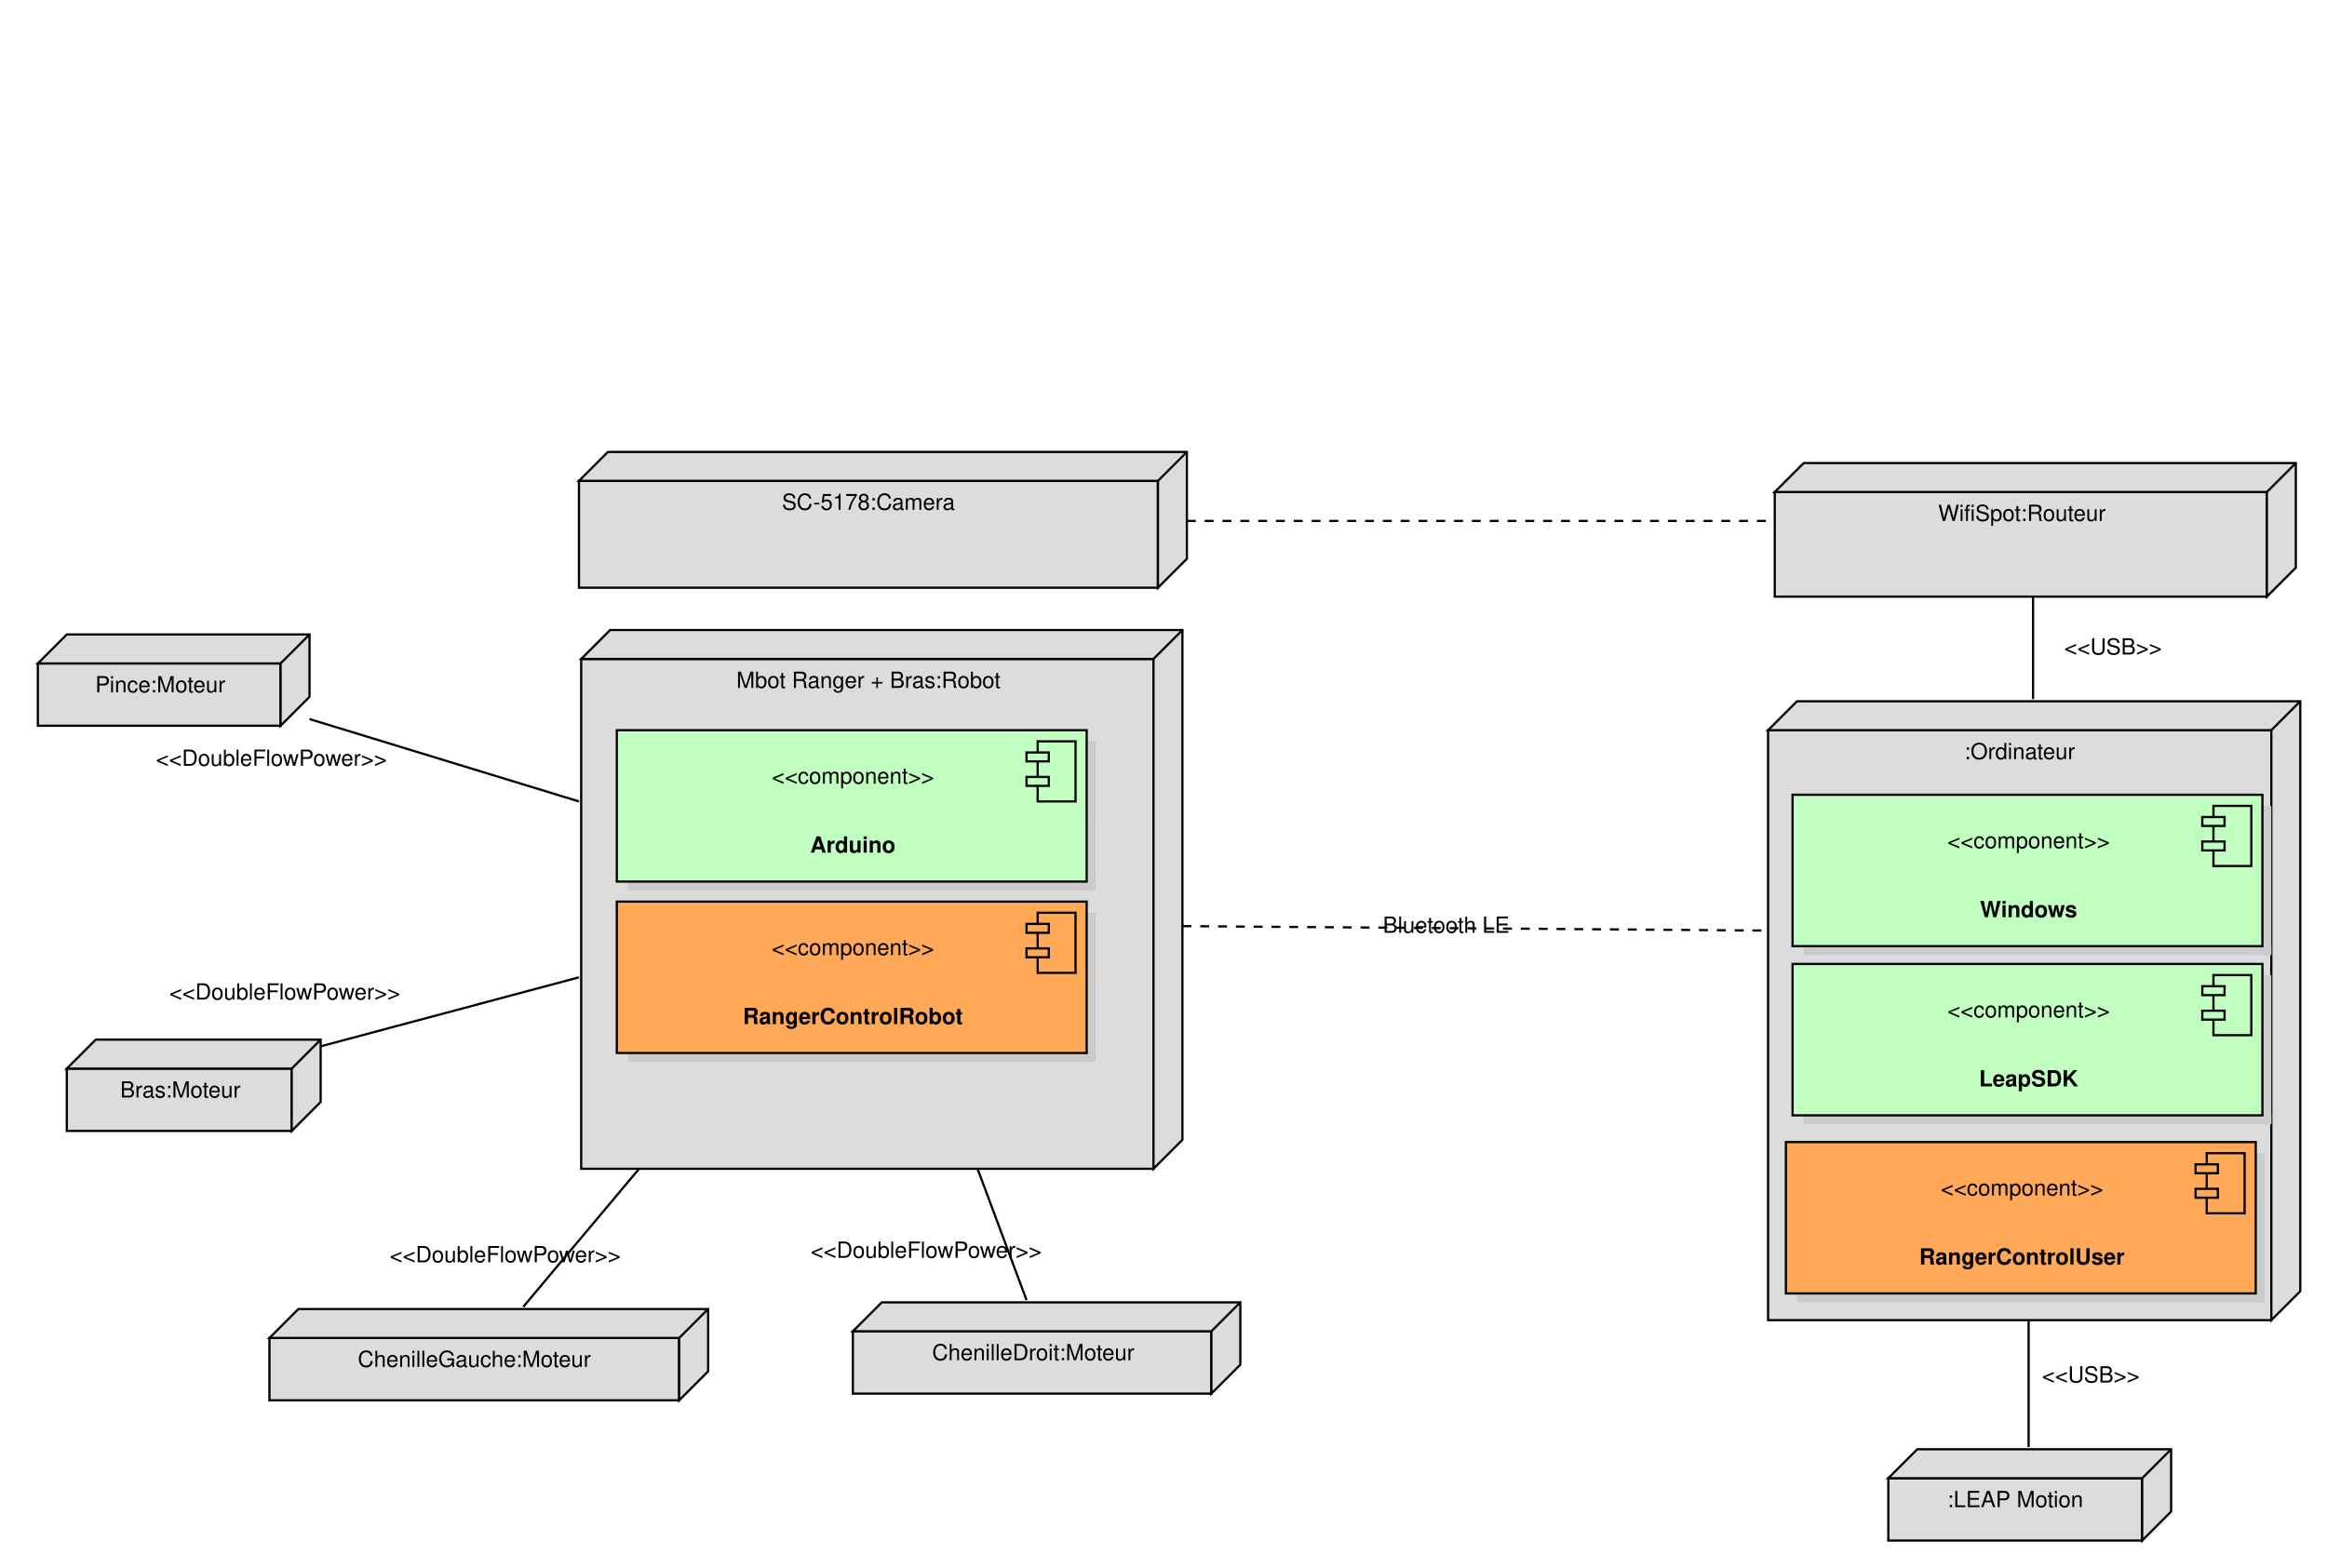
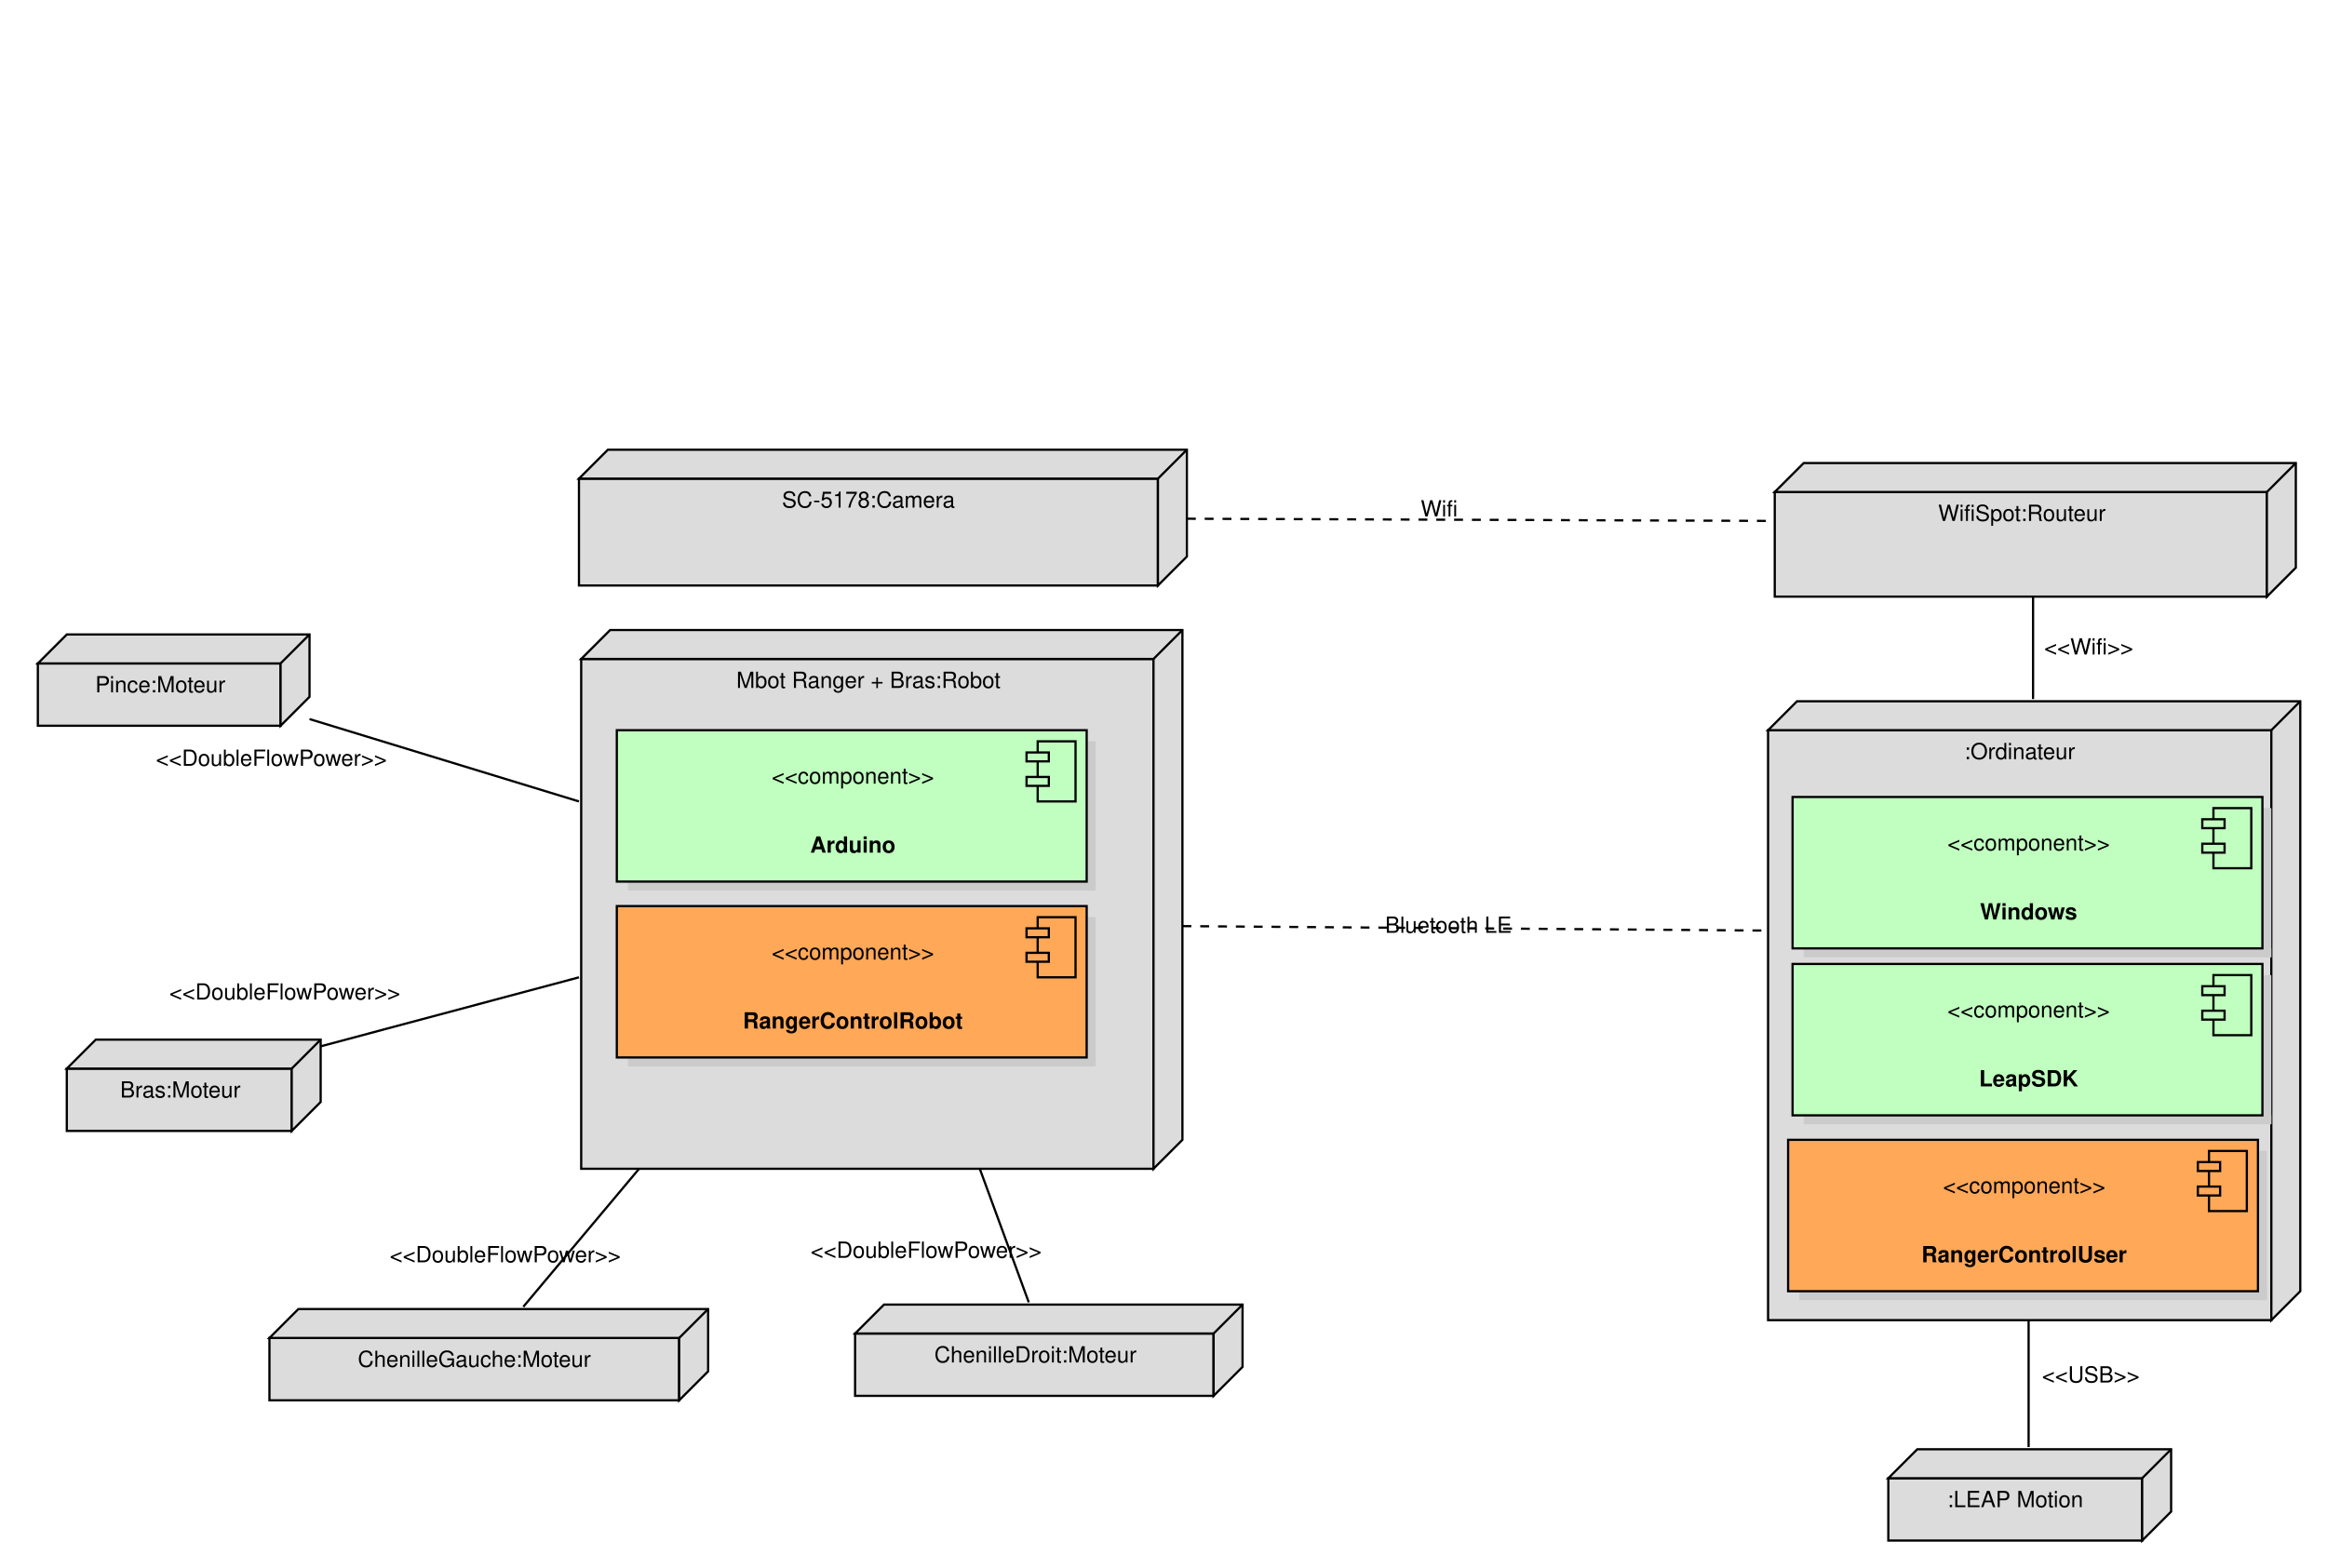
<svg xmlns="http://www.w3.org/2000/svg" width="1045" height="704" version="1.1">
  <g>
-     <rect fill="#dcdcdc" stroke="black" stroke-width="1" stroke-opacity="1" x="383" y="598" width="161" height="28" />
-     <polygon fill="#dcdcdc" stroke="black" stroke-opacity="1" points="383,598 396,585 557,585 557,613 544,626 544,598 383,598" />
-     <line stroke="black" stroke-opacity="1" x1="544" y1="598" x2="557" y2="585" />
-     <text font-family="Helvetica" font-size="10" fill="#000000" xml:space="preserve" text-anchor="middle" x="464" y="611">ChenilleDroit:Moteur</text>
+     <rect fill="#dcdcdc" stroke="black" stroke-width="1" stroke-opacity="1" x="261" y="296" width="257" height="229" />
+     <polygon fill="#dcdcdc" stroke="black" stroke-opacity="1" points="261,296 274,283 531,283 531,512 518,525 518,296 261,296" />
+     <line stroke="black" stroke-opacity="1" x1="518" y1="296" x2="531" y2="283" />
+     <text font-family="Helvetica" font-size="10" fill="#000000" xml:space="preserve" text-anchor="middle" x="390" y="309">Mbot Ranger + Bras:Robot</text>
+   </g>
+   <g>
+     <rect fill="#dcdcdc" stroke="black" stroke-width="1" stroke-opacity="1" x="30" y="480" width="101" height="28" />
+     <polygon fill="#dcdcdc" stroke="black" stroke-opacity="1" points="30,480 43,467 144,467 144,495 131,508 131,480 30,480" />
+     <line stroke="black" stroke-opacity="1" x1="131" y1="480" x2="144" y2="467" />
+     <text font-family="Helvetica" font-size="10" fill="#000000" xml:space="preserve" text-anchor="middle" x="81" y="493">Bras:Moteur</text>
+   </g>
+   <g>
+     <rect fill="#dcdcdc" stroke="black" stroke-width="1" stroke-opacity="1" x="121" y="601" width="184" height="28" />
+     <polygon fill="#dcdcdc" stroke="black" stroke-opacity="1" points="121,601 134,588 318,588 318,616 305,629 305,601 121,601" />
+     <line stroke="black" stroke-opacity="1" x1="305" y1="601" x2="318" y2="588" />
+     <text font-family="Helvetica" font-size="10" fill="#000000" xml:space="preserve" text-anchor="middle" x="213" y="614">ChenilleGauche:Moteur</text>
+   </g>
+   <g>
+     <rect fill="#dcdcdc" stroke="black" stroke-width="1" stroke-opacity="1" x="384" y="599" width="161" height="28" />
+     <polygon fill="#dcdcdc" stroke="black" stroke-opacity="1" points="384,599 397,586 558,586 558,614 545,627 545,599 384,599" />
+     <line stroke="black" stroke-opacity="1" x1="545" y1="599" x2="558" y2="586" />
+     <text font-family="Helvetica" font-size="10" fill="#000000" xml:space="preserve" text-anchor="middle" x="465" y="612">ChenilleDroit:Moteur</text>
+   </g>
+   <g>
+     <rect fill="#dcdcdc" stroke="black" stroke-width="1" stroke-opacity="1" x="17" y="298" width="109" height="28" />
+     <polygon fill="#dcdcdc" stroke="black" stroke-opacity="1" points="17,298 30,285 139,285 139,313 126,326 126,298 17,298" />
+     <line stroke="black" stroke-opacity="1" x1="126" y1="298" x2="139" y2="285" />
+     <text font-family="Helvetica" font-size="10" fill="#000000" xml:space="preserve" text-anchor="middle" x="72" y="311">Pince:Moteur</text>
+   </g>
+   <g>
+     <rect fill="#dcdcdc" stroke="black" stroke-width="1" stroke-opacity="1" x="794" y="328" width="226" height="265" />
+     <polygon fill="#dcdcdc" stroke="black" stroke-opacity="1" points="794,328 807,315 1033,315 1033,580 1020,593 1020,328 794,328" />
+     <line stroke="black" stroke-opacity="1" x1="1020" y1="328" x2="1033" y2="315" />
+     <text font-family="Helvetica" font-size="10" fill="#000000" xml:space="preserve" text-anchor="middle" x="907" y="341">:Ordinateur</text>
+   </g>
+   <g>
+     <rect fill="#dcdcdc" stroke="black" stroke-width="1" stroke-opacity="1" x="260" y="215" width="260" height="48" />
+     <polygon fill="#dcdcdc" stroke="black" stroke-opacity="1" points="260,215 273,202 533,202 533,250 520,263 520,215 260,215" />
+     <line stroke="black" stroke-opacity="1" x1="520" y1="215" x2="533" y2="202" />
+     <text font-family="Helvetica" font-size="10" fill="#000000" xml:space="preserve" text-anchor="middle" x="390" y="228">SC-5178:Camera</text>
  </g>
  <g>
    <rect fill="#dcdcdc" stroke="black" stroke-width="1" stroke-opacity="1" x="797" y="221" width="221" height="47" />
    <polygon fill="#dcdcdc" stroke="black" stroke-opacity="1" points="797,221 810,208 1031,208 1031,255 1018,268 1018,221 797,221" />
    <line stroke="black" stroke-opacity="1" x1="1018" y1="221" x2="1031" y2="208" />
    <text font-family="Helvetica" font-size="10" fill="#000000" xml:space="preserve" text-anchor="middle" x="908" y="234">WifiSpot:Routeur</text>
  </g>
  <g>
-     <rect fill="#dcdcdc" stroke="black" stroke-width="1" stroke-opacity="1" x="260" y="216" width="260" height="48" />
-     <polygon fill="#dcdcdc" stroke="black" stroke-opacity="1" points="260,216 273,203 533,203 533,251 520,264 520,216 260,216" />
-     <line stroke="black" stroke-opacity="1" x1="520" y1="216" x2="533" y2="203" />
-     <text font-family="Helvetica" font-size="10" fill="#000000" xml:space="preserve" text-anchor="middle" x="390" y="229">SC-5178:Camera</text>
-   </g>
-   <g>
-     <rect fill="#dcdcdc" stroke="black" stroke-width="1" stroke-opacity="1" x="121" y="601" width="184" height="28" />
-     <polygon fill="#dcdcdc" stroke="black" stroke-opacity="1" points="121,601 134,588 318,588 318,616 305,629 305,601 121,601" />
-     <line stroke="black" stroke-opacity="1" x1="305" y1="601" x2="318" y2="588" />
-     <text font-family="Helvetica" font-size="10" fill="#000000" xml:space="preserve" text-anchor="middle" x="213" y="614">ChenilleGauche:Moteur</text>
-   </g>
-   <g>
-     <rect fill="#dcdcdc" stroke="black" stroke-width="1" stroke-opacity="1" x="17" y="298" width="109" height="28" />
-     <polygon fill="#dcdcdc" stroke="black" stroke-opacity="1" points="17,298 30,285 139,285 139,313 126,326 126,298 17,298" />
-     <line stroke="black" stroke-opacity="1" x1="126" y1="298" x2="139" y2="285" />
-     <text font-family="Helvetica" font-size="10" fill="#000000" xml:space="preserve" text-anchor="middle" x="72" y="311">Pince:Moteur</text>
-   </g>
-   <g>
-     <rect fill="#dcdcdc" stroke="black" stroke-width="1" stroke-opacity="1" x="30" y="480" width="101" height="28" />
-     <polygon fill="#dcdcdc" stroke="black" stroke-opacity="1" points="30,480 43,467 144,467 144,495 131,508 131,480 30,480" />
-     <line stroke="black" stroke-opacity="1" x1="131" y1="480" x2="144" y2="467" />
-     <text font-family="Helvetica" font-size="10" fill="#000000" xml:space="preserve" text-anchor="middle" x="81" y="493">Bras:Moteur</text>
-   </g>
-   <g>
-     <rect fill="#dcdcdc" stroke="black" stroke-width="1" stroke-opacity="1" x="794" y="328" width="226" height="265" />
-     <polygon fill="#dcdcdc" stroke="black" stroke-opacity="1" points="794,328 807,315 1033,315 1033,580 1020,593 1020,328 794,328" />
-     <line stroke="black" stroke-opacity="1" x1="1020" y1="328" x2="1033" y2="315" />
-     <text font-family="Helvetica" font-size="10" fill="#000000" xml:space="preserve" text-anchor="middle" x="907" y="341">:Ordinateur</text>
-   </g>
-   <g>
    <rect fill="#dcdcdc" stroke="black" stroke-width="1" stroke-opacity="1" x="848" y="664" width="114" height="28" />
    <polygon fill="#dcdcdc" stroke="black" stroke-opacity="1" points="848,664 861,651 975,651 975,679 962,692 962,664 848,664" />
    <line stroke="black" stroke-opacity="1" x1="962" y1="664" x2="975" y2="651" />
    <text font-family="Helvetica" font-size="10" fill="#000000" xml:space="preserve" text-anchor="middle" x="905" y="677">:LEAP Motion</text>
  </g>
  <g>
-     <rect fill="#dcdcdc" stroke="black" stroke-width="1" stroke-opacity="1" x="261" y="296" width="257" height="229" />
-     <polygon fill="#dcdcdc" stroke="black" stroke-opacity="1" points="261,296 274,283 531,283 531,512 518,525 518,296 261,296" />
-     <line stroke="black" stroke-opacity="1" x1="518" y1="296" x2="531" y2="283" />
-     <text font-family="Helvetica" font-size="10" fill="#000000" xml:space="preserve" text-anchor="middle" x="390" y="309">Mbot Ranger + Bras:Robot</text>
+     <line stroke="black" stroke-opacity="1" x1="139" y1="323" x2="260" y2="360" />
+   </g>
+   <g>
+     <line stroke="black" stroke-opacity="1" x1="235" y1="587" x2="287" y2="525" />
+   </g>
+   <g>
+     <line stroke="black" stroke-opacity="1" x1="911" y1="650" x2="911" y2="593" />
+   </g>
+   <g>
+     <line stroke-dasharray="4,4" stroke="black" stroke-opacity="1" x1="531" y1="416" x2="793" y2="418" />
+   </g>
+   <g>
+     <line stroke-dasharray="4,4" stroke="black" stroke-opacity="1" x1="533" y1="233" x2="796" y2="234" />
+   </g>
+   <g>
+     <line stroke="black" stroke-opacity="1" x1="913" y1="268" x2="913" y2="314" />
+   </g>
+   <g>
+     <line stroke="black" stroke-opacity="1" x1="462" y1="585" x2="440" y2="525" />
  </g>
  <g>
    <line stroke="black" stroke-opacity="1" x1="144" y1="470" x2="260" y2="439" />
  </g>
  <g>
-     <line stroke="black" stroke-opacity="1" x1="235" y1="587" x2="287" y2="525" />
+     <rect fill="#cbcbcb" stroke="none" stroke-opacity="1" x="1016" y="363" width="4" height="67" />
+     <rect fill="#cbcbcb" stroke="none" stroke-opacity="1" x="810" y="426" width="210" height="4" />
+     <rect fill="#c0ffc0" stroke="black" stroke-width="1" stroke-opacity="1" x="805" y="358" width="211" height="68" />
+     <text font-family="Helvetica" font-size="10" fill="#000000" xml:space="preserve" text-anchor="middle" x="911" y="382">&lt;&lt;component&gt;&gt;</text>
+     <text font-family="Helvetica" font-size="10" fill="#000000" xml:space="preserve" font-weight="bold" text-anchor="middle" x="911" y="413">Windows</text>
+     <rect fill="none" stroke="black" stroke-width="1" stroke-opacity="1" x="994" y="363" width="17" height="27" />
+     <rect fill="#c0ffc0" stroke="black" stroke-width="1" stroke-opacity="1" x="989" y="368" width="10" height="4" />
+     <rect fill="#c0ffc0" stroke="black" stroke-width="1" stroke-opacity="1" x="989" y="379" width="10" height="4" />
  </g>
+   <text font-family="Helvetica" font-size="10" fill="#000000" xml:space="preserve" x="622" y="419">Bluetooth LE</text>
  <g>
-     <line stroke="black" stroke-opacity="1" x1="139" y1="323" x2="260" y2="360" />
-   </g>
-   <g>
-     <line stroke="black" stroke-opacity="1" x1="461" y1="584" x2="439" y2="525" />
-   </g>
-   <g>
-     <line stroke-dasharray="4,4" stroke="black" stroke-opacity="1" x1="531" y1="416" x2="793" y2="418" />
-   </g>
-   <g>
-     <line stroke="black" stroke-opacity="1" x1="913" y1="268" x2="913" y2="314" />
-   </g>
-   <g>
-     <line stroke-dasharray="4,4" stroke="black" stroke-opacity="1" x1="533" y1="234" x2="796" y2="234" />
-   </g>
-   <g>
-     <line stroke="black" stroke-opacity="1" x1="911" y1="650" x2="911" y2="593" />
-   </g>
-   <g>
-     <rect fill="#cbcbcb" stroke="none" stroke-opacity="1" x="1016" y="362" width="4" height="67" />
-     <rect fill="#cbcbcb" stroke="none" stroke-opacity="1" x="810" y="425" width="210" height="4" />
-     <rect fill="#c0ffc0" stroke="black" stroke-width="1" stroke-opacity="1" x="805" y="357" width="211" height="68" />
-     <text font-family="Helvetica" font-size="10" fill="#000000" xml:space="preserve" text-anchor="middle" x="911" y="381">&lt;&lt;component&gt;&gt;</text>
-     <text font-family="Helvetica" font-size="10" fill="#000000" xml:space="preserve" font-weight="bold" text-anchor="middle" x="911" y="412">Windows</text>
-     <rect fill="none" stroke="black" stroke-width="1" stroke-opacity="1" x="994" y="362" width="17" height="27" />
-     <rect fill="#c0ffc0" stroke="black" stroke-width="1" stroke-opacity="1" x="989" y="367" width="10" height="4" />
-     <rect fill="#c0ffc0" stroke="black" stroke-width="1" stroke-opacity="1" x="989" y="378" width="10" height="4" />
-   </g>
-   <g>
-     <rect fill="#cbcbcb" stroke="none" stroke-opacity="1" x="1013" y="518" width="4" height="67" />
-     <rect fill="#cbcbcb" stroke="none" stroke-opacity="1" x="807" y="581" width="210" height="4" />
-     <rect fill="#ffa858" stroke="black" stroke-width="1" stroke-opacity="1" x="802" y="513" width="211" height="68" />
-     <text font-family="Helvetica" font-size="10" fill="#000000" xml:space="preserve" text-anchor="middle" x="908" y="537">&lt;&lt;component&gt;&gt;</text>
-     <text font-family="Helvetica" font-size="10" fill="#000000" xml:space="preserve" font-weight="bold" text-anchor="middle" x="908" y="568">RangerControlUser</text>
-     <rect fill="none" stroke="black" stroke-width="1" stroke-opacity="1" x="991" y="518" width="17" height="27" />
-     <rect fill="#ffa858" stroke="black" stroke-width="1" stroke-opacity="1" x="986" y="523" width="10" height="4" />
-     <rect fill="#ffa858" stroke="black" stroke-width="1" stroke-opacity="1" x="986" y="534" width="10" height="4" />
+     <rect fill="#cbcbcb" stroke="none" stroke-opacity="1" x="488" y="412" width="4" height="67" />
+     <rect fill="#cbcbcb" stroke="none" stroke-opacity="1" x="282" y="475" width="210" height="4" />
+     <rect fill="#ffa858" stroke="black" stroke-width="1" stroke-opacity="1" x="277" y="407" width="211" height="68" />
+     <text font-family="Helvetica" font-size="10" fill="#000000" xml:space="preserve" text-anchor="middle" x="383" y="431">&lt;&lt;component&gt;&gt;</text>
+     <text font-family="Helvetica" font-size="10" fill="#000000" xml:space="preserve" font-weight="bold" text-anchor="middle" x="383" y="462">RangerControlRobot</text>
+     <rect fill="none" stroke="black" stroke-width="1" stroke-opacity="1" x="466" y="412" width="17" height="27" />
+     <rect fill="#ffa858" stroke="black" stroke-width="1" stroke-opacity="1" x="461" y="417" width="10" height="4" />
+     <rect fill="#ffa858" stroke="black" stroke-width="1" stroke-opacity="1" x="461" y="428" width="10" height="4" />
  </g>
  <g>
    <rect fill="#cbcbcb" stroke="none" stroke-opacity="1" x="1016" y="438" width="4" height="67" />
    <rect fill="#cbcbcb" stroke="none" stroke-opacity="1" x="810" y="501" width="210" height="4" />
    <rect fill="#c0ffc0" stroke="black" stroke-width="1" stroke-opacity="1" x="805" y="433" width="211" height="68" />
    <text font-family="Helvetica" font-size="10" fill="#000000" xml:space="preserve" text-anchor="middle" x="911" y="457">&lt;&lt;component&gt;&gt;</text>
    <text font-family="Helvetica" font-size="10" fill="#000000" xml:space="preserve" font-weight="bold" text-anchor="middle" x="911" y="488">LeapSDK</text>
    <rect fill="none" stroke="black" stroke-width="1" stroke-opacity="1" x="994" y="438" width="17" height="27" />
    <rect fill="#c0ffc0" stroke="black" stroke-width="1" stroke-opacity="1" x="989" y="443" width="10" height="4" />
    <rect fill="#c0ffc0" stroke="black" stroke-width="1" stroke-opacity="1" x="989" y="454" width="10" height="4" />
  </g>
  <g>
-     <rect fill="#cbcbcb" stroke="none" stroke-opacity="1" x="488" y="410" width="4" height="67" />
-     <rect fill="#cbcbcb" stroke="none" stroke-opacity="1" x="282" y="473" width="210" height="4" />
-     <rect fill="#ffa858" stroke="black" stroke-width="1" stroke-opacity="1" x="277" y="405" width="211" height="68" />
-     <text font-family="Helvetica" font-size="10" fill="#000000" xml:space="preserve" text-anchor="middle" x="383" y="429">&lt;&lt;component&gt;&gt;</text>
-     <text font-family="Helvetica" font-size="10" fill="#000000" xml:space="preserve" font-weight="bold" text-anchor="middle" x="383" y="460">RangerControlRobot</text>
-     <rect fill="none" stroke="black" stroke-width="1" stroke-opacity="1" x="466" y="410" width="17" height="27" />
-     <rect fill="#ffa858" stroke="black" stroke-width="1" stroke-opacity="1" x="461" y="415" width="10" height="4" />
-     <rect fill="#ffa858" stroke="black" stroke-width="1" stroke-opacity="1" x="461" y="426" width="10" height="4" />
-   </g>
-   <g>
    <rect fill="#cbcbcb" stroke="none" stroke-opacity="1" x="488" y="333" width="4" height="67" />
    <rect fill="#cbcbcb" stroke="none" stroke-opacity="1" x="282" y="396" width="210" height="4" />
    <rect fill="#c0ffc0" stroke="black" stroke-width="1" stroke-opacity="1" x="277" y="328" width="211" height="68" />
    <text font-family="Helvetica" font-size="10" fill="#000000" xml:space="preserve" text-anchor="middle" x="383" y="352">&lt;&lt;component&gt;&gt;</text>
    <text font-family="Helvetica" font-size="10" fill="#000000" xml:space="preserve" font-weight="bold" text-anchor="middle" x="383" y="383">Arduino</text>
    <rect fill="none" stroke="black" stroke-width="1" stroke-opacity="1" x="466" y="333" width="17" height="27" />
    <rect fill="#c0ffc0" stroke="black" stroke-width="1" stroke-opacity="1" x="461" y="338" width="10" height="4" />
    <rect fill="#c0ffc0" stroke="black" stroke-width="1" stroke-opacity="1" x="461" y="349" width="10" height="4" />
  </g>
-   <text font-family="Helvetica" font-size="10" fill="#000000" xml:space="preserve" x="621" y="419">Bluetooth LE</text>
  <g>
-     <text font-family="Helvetica" font-size="10" fill="#000000" xml:space="preserve" x="927" y="294">&lt;&lt;USB&gt;&gt;</text>
+     <rect fill="#cbcbcb" stroke="none" stroke-opacity="1" x="1014" y="517" width="4" height="67" />
+     <rect fill="#cbcbcb" stroke="none" stroke-opacity="1" x="808" y="580" width="210" height="4" />
+     <rect fill="#ffa858" stroke="black" stroke-width="1" stroke-opacity="1" x="803" y="512" width="211" height="68" />
+     <text font-family="Helvetica" font-size="10" fill="#000000" xml:space="preserve" text-anchor="middle" x="909" y="536">&lt;&lt;component&gt;&gt;</text>
+     <text font-family="Helvetica" font-size="10" fill="#000000" xml:space="preserve" font-weight="bold" text-anchor="middle" x="909" y="567">RangerControlUser</text>
+     <rect fill="none" stroke="black" stroke-width="1" stroke-opacity="1" x="992" y="517" width="17" height="27" />
+     <rect fill="#ffa858" stroke="black" stroke-width="1" stroke-opacity="1" x="987" y="522" width="10" height="4" />
+     <rect fill="#ffa858" stroke="black" stroke-width="1" stroke-opacity="1" x="987" y="533" width="10" height="4" />
  </g>
-   <g>
-     <text font-family="Helvetica" font-size="10" fill="#000000" xml:space="preserve" x="917" y="621">&lt;&lt;USB&gt;&gt;</text>
-   </g>
+   <text font-family="Helvetica" font-size="10" fill="#000000" xml:space="preserve" x="638" y="232">Wifi</text>
  <g>
    <text font-family="Helvetica" font-size="10" fill="#000000" xml:space="preserve" x="70" y="344">&lt;&lt;DoubleFlowPower&gt;&gt;</text>
  </g>
  <g>
-     <text font-family="Helvetica" font-size="10" fill="#000000" xml:space="preserve" x="76" y="449">&lt;&lt;DoubleFlowPower&gt;&gt;</text>
+     <text font-family="Helvetica" font-size="10" fill="#000000" xml:space="preserve" x="918" y="294">&lt;&lt;Wifi&gt;&gt;</text>
+   </g>
+   <g>
+     <text font-family="Helvetica" font-size="10" fill="#000000" xml:space="preserve" x="917" y="621">&lt;&lt;USB&gt;&gt;</text>
  </g>
  <g>
    <text font-family="Helvetica" font-size="10" fill="#000000" xml:space="preserve" x="175" y="567">&lt;&lt;DoubleFlowPower&gt;&gt;</text>
  </g>
  <g>
    <text font-family="Helvetica" font-size="10" fill="#000000" xml:space="preserve" x="364" y="565">&lt;&lt;DoubleFlowPower&gt;&gt;</text>
  </g>
+   <g>
+     <text font-family="Helvetica" font-size="10" fill="#000000" xml:space="preserve" x="76" y="449">&lt;&lt;DoubleFlowPower&gt;&gt;</text>
+   </g>
</svg>
